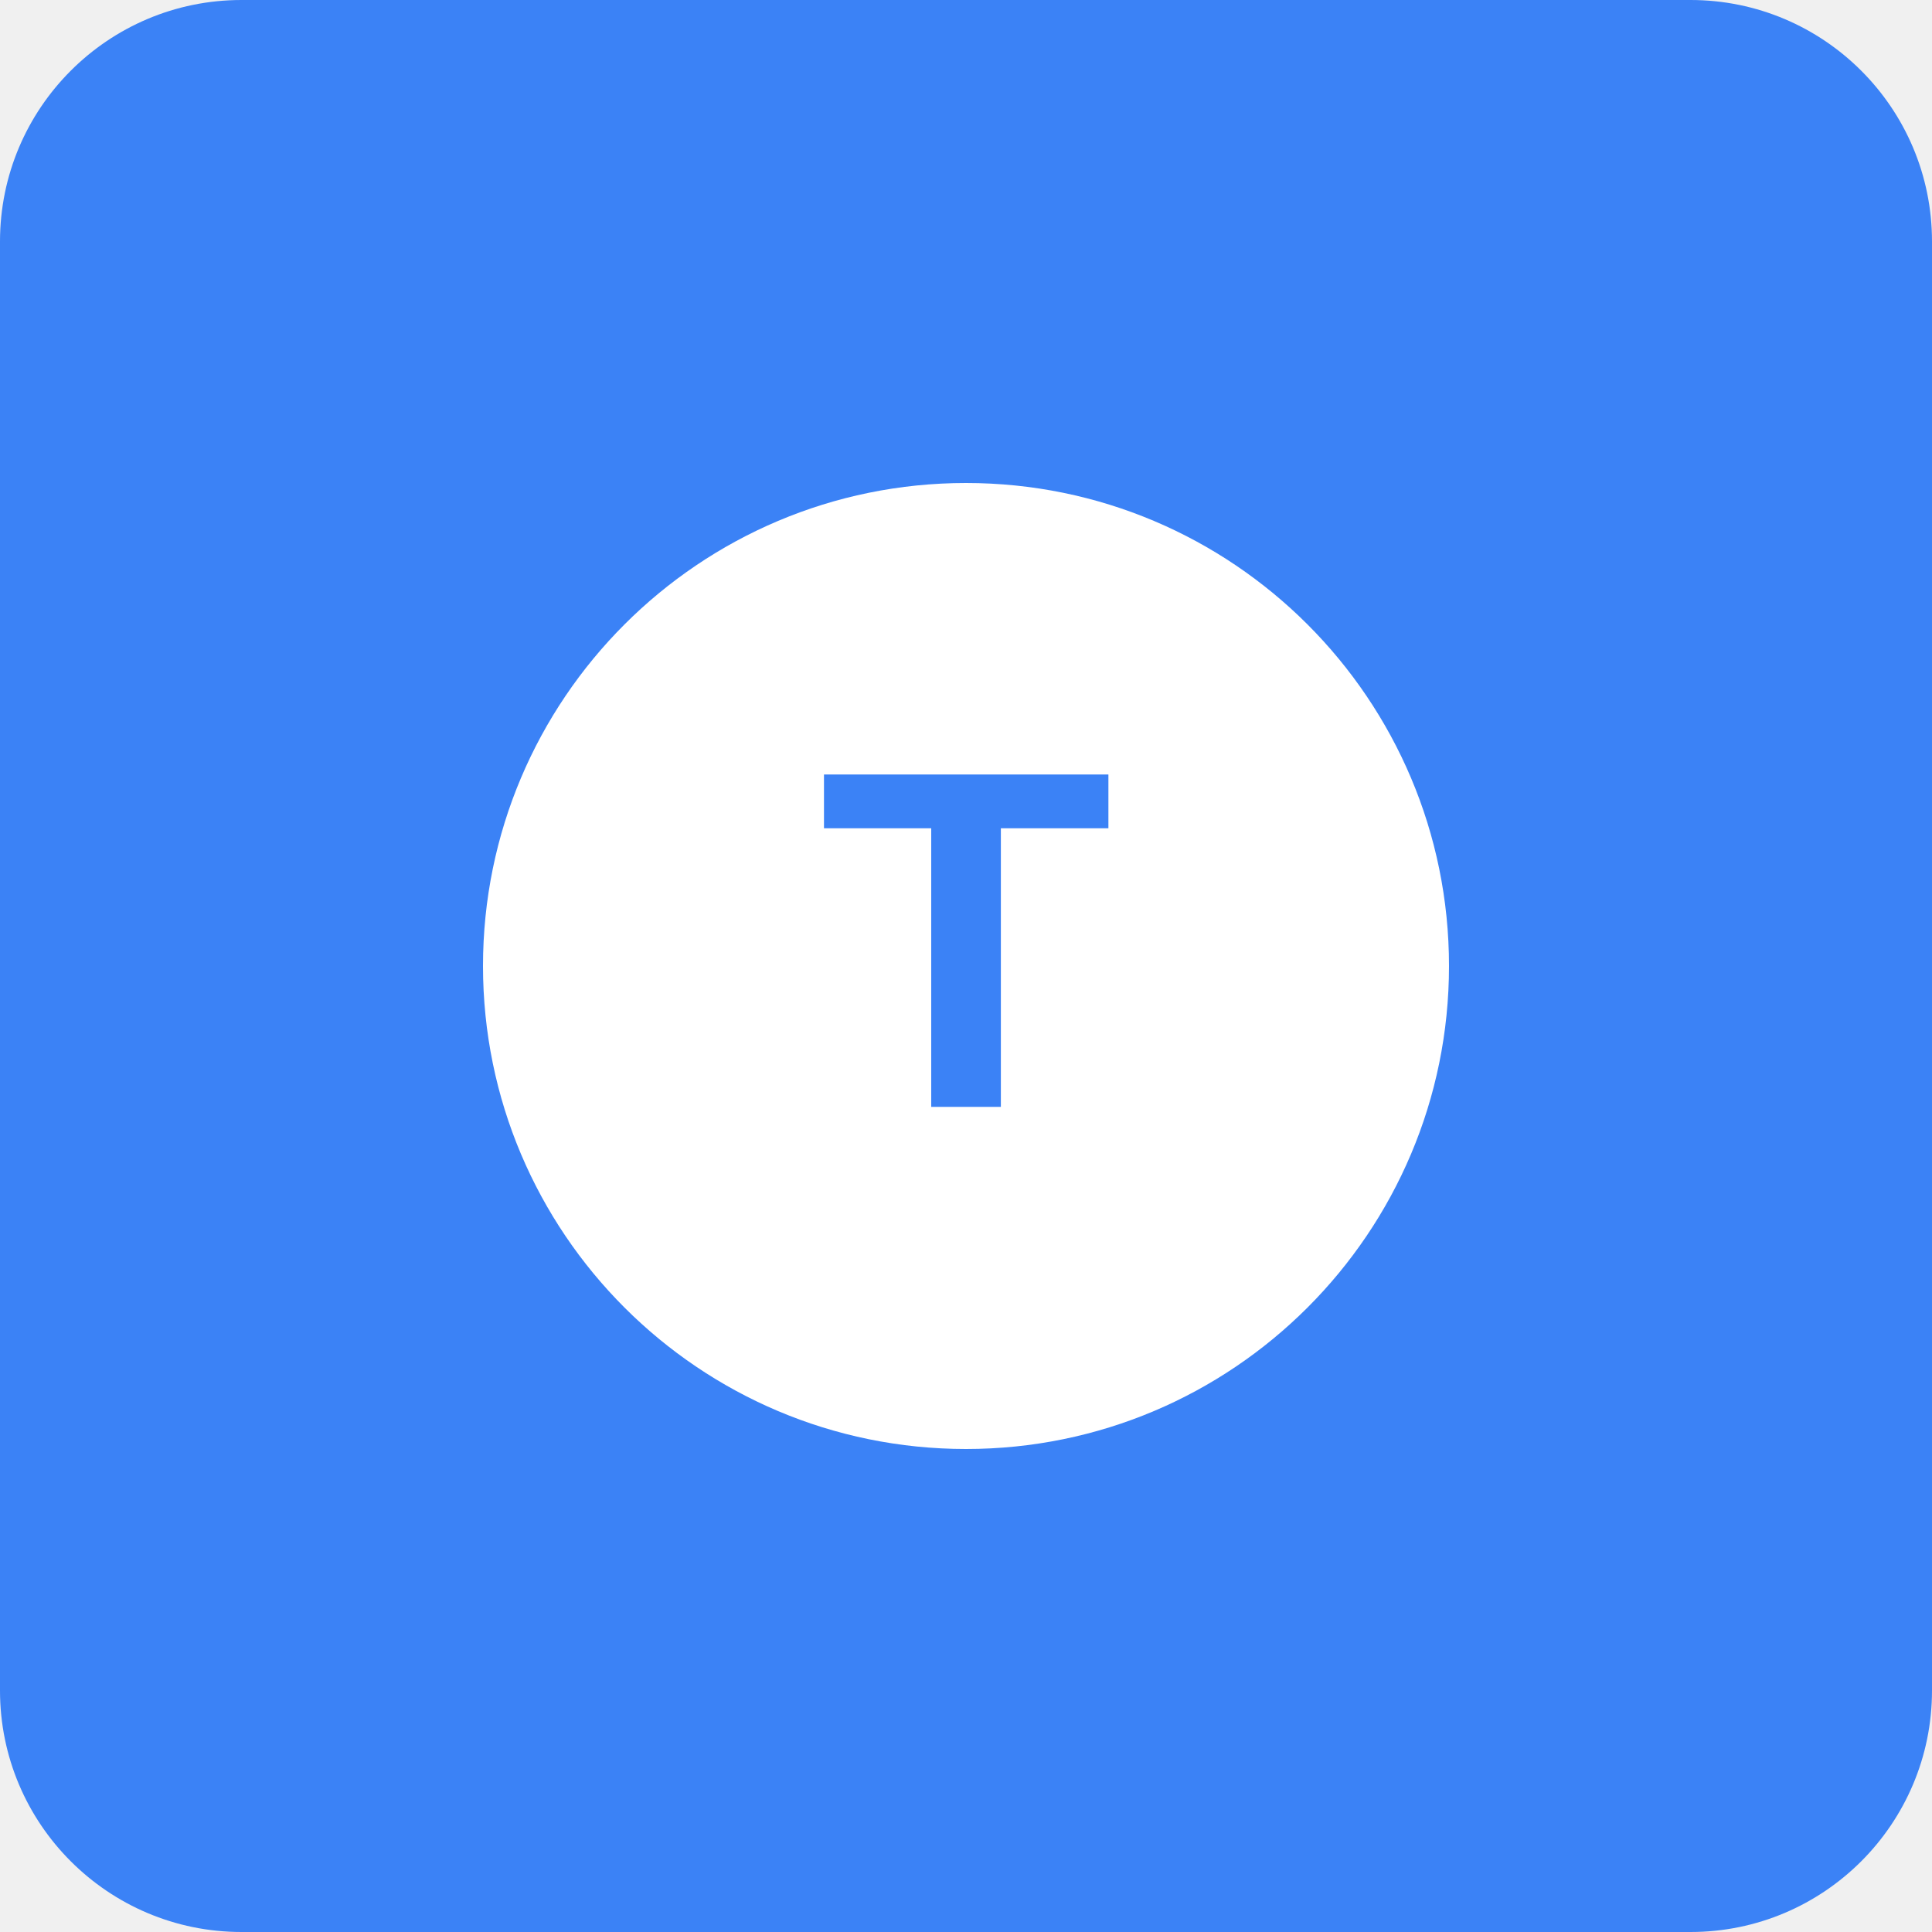
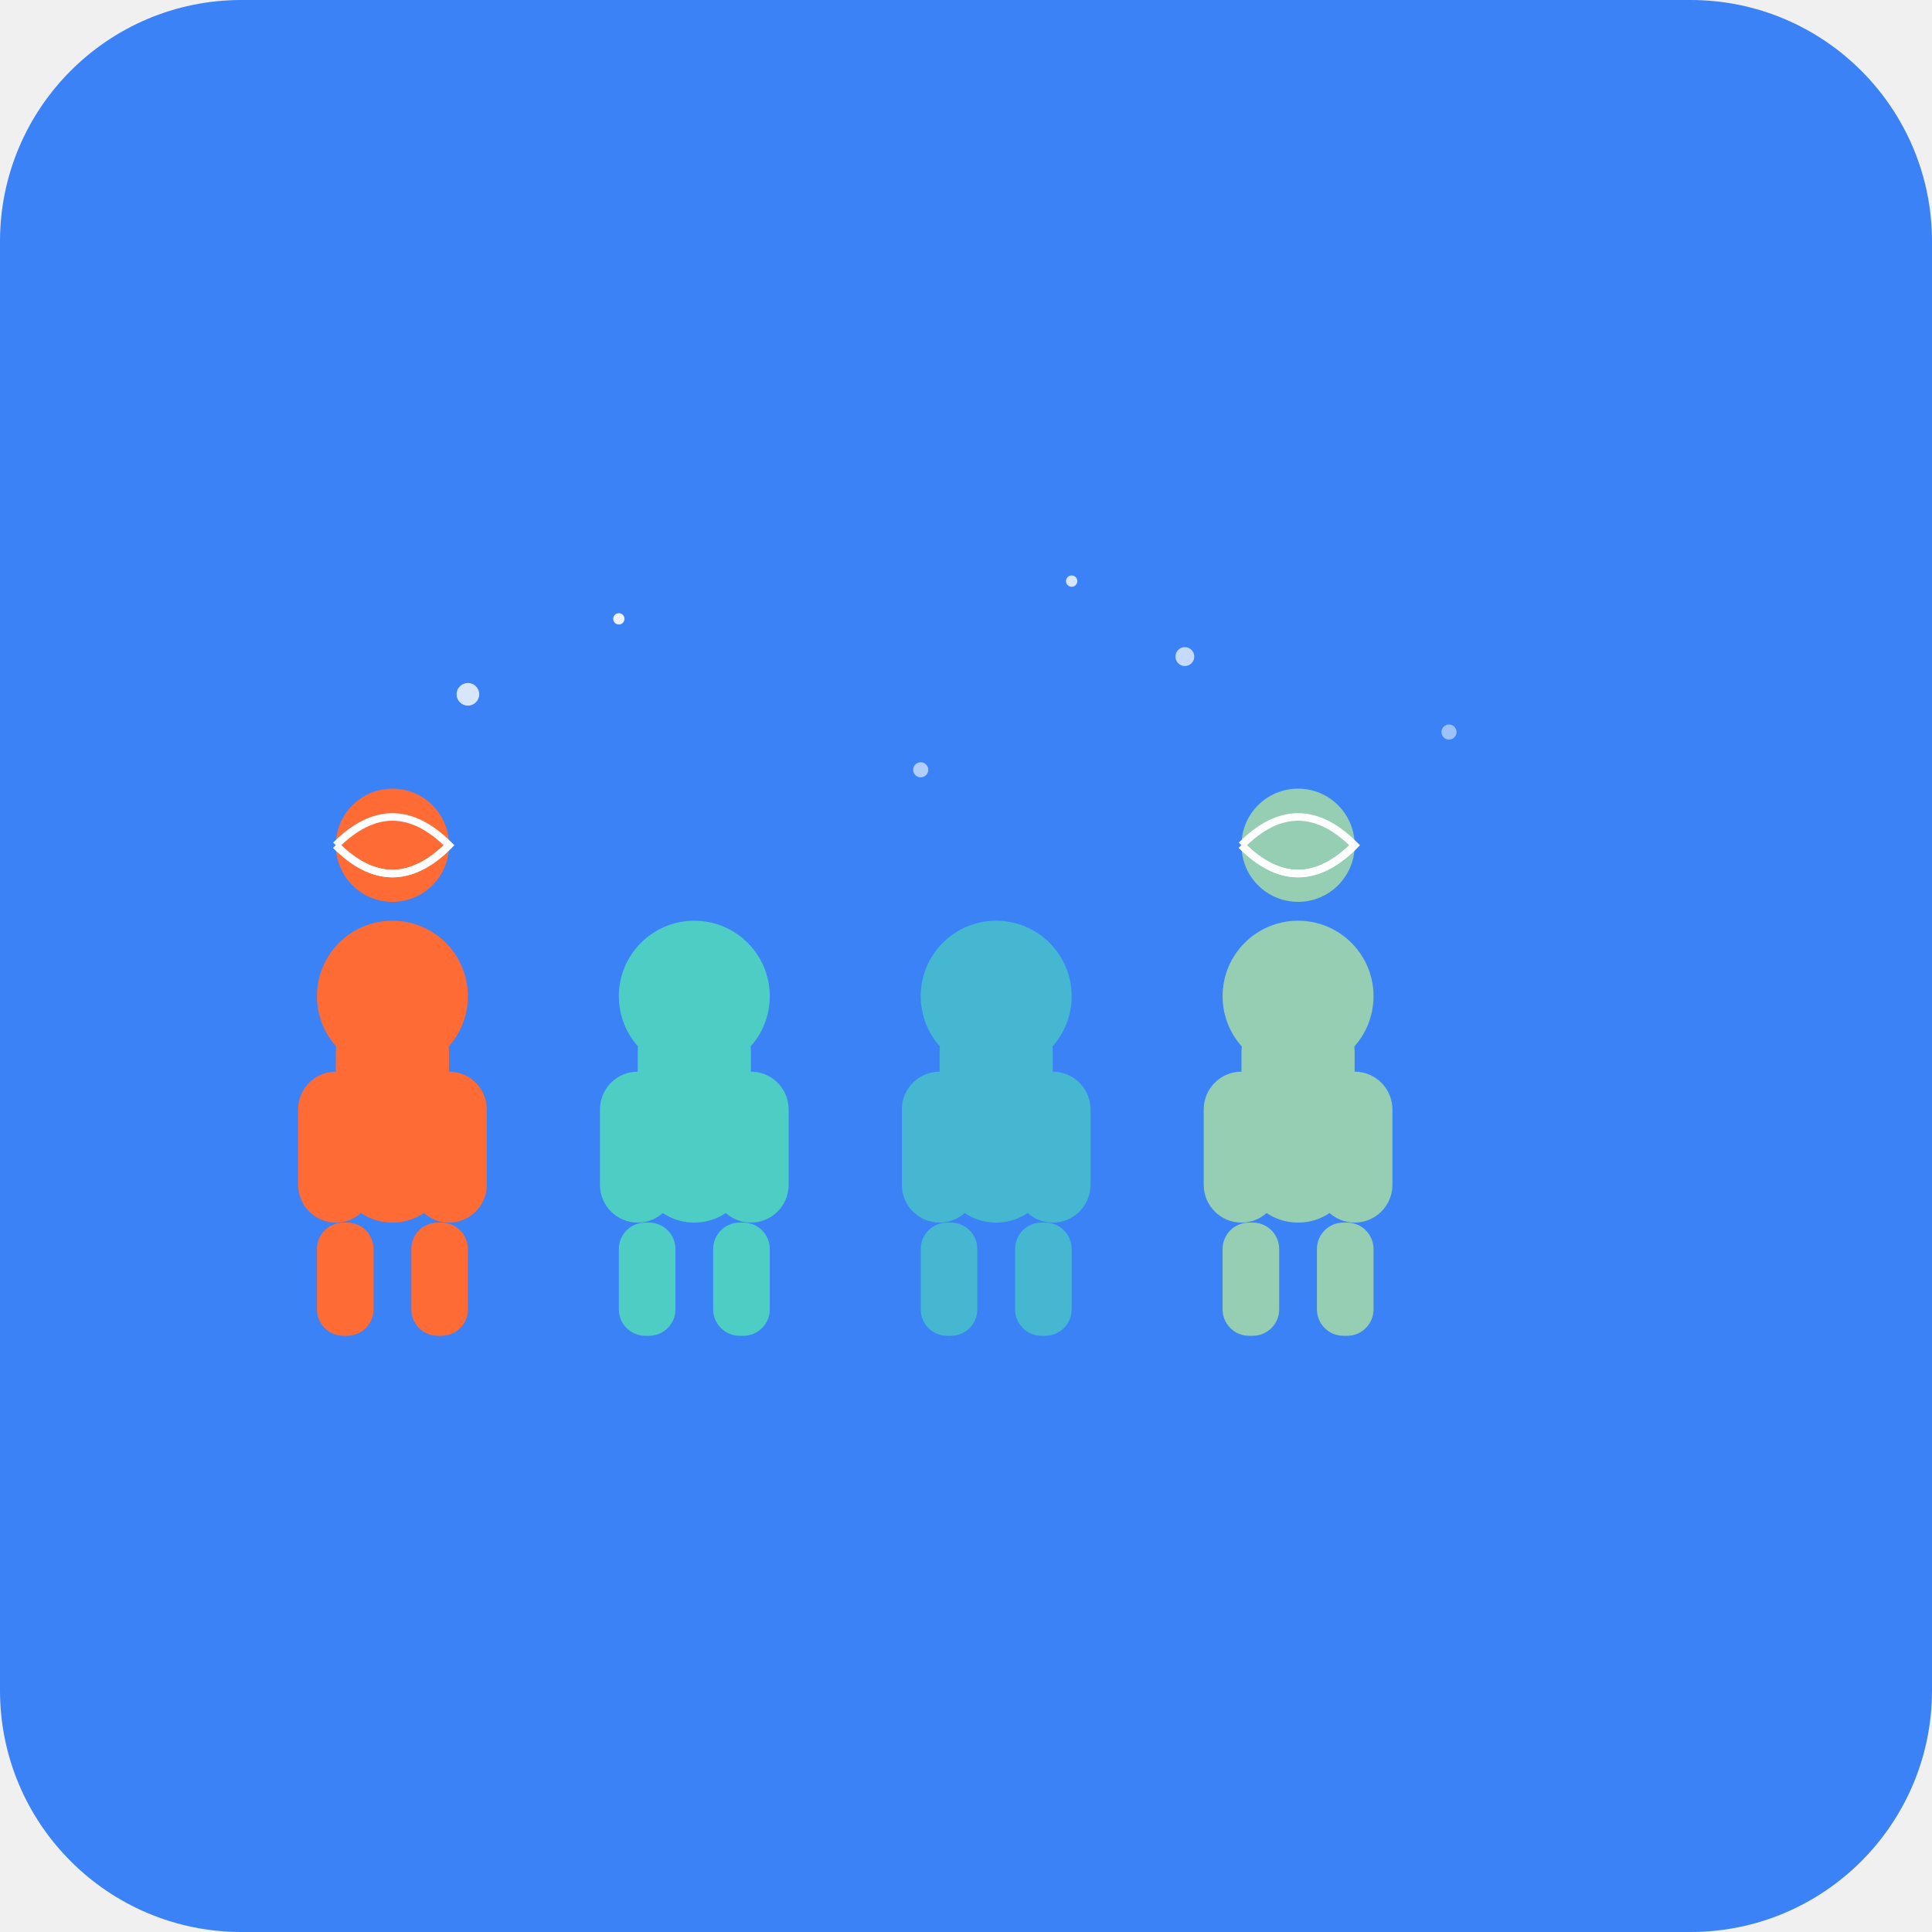
- <svg xmlns="http://www.w3.org/2000/svg" width="192" height="192" viewBox="0 0 192 192" fill="none">
-   <rect width="192" height="192" rx="24" fill="#3b82f6" />
-   <circle cx="96" cy="96" r="48" fill="white" />
-   <text x="96" y="110" text-anchor="middle" fill="#3b82f6" font-family="Arial, sans-serif" font-size="48" font-weight="bold">T</text>
+ <svg xmlns="http://www.w3.org/2000/svg" width="512" height="512" viewBox="0 0 512 512" fill="none">
+   <rect width="512" height="512" rx="64" fill="#3b82f6" />
+   <g transform="translate(64, 64)">
+     <g transform="translate(40, 200)">
+       <circle cx="0" cy="0" r="20" fill="#ff6b35" />
+       <rect x="-15" y="0" width="30" height="60" rx="15" fill="#ff6b35" />
+       <rect x="-25" y="20" width="20" height="40" rx="10" fill="#ff6b35" />
+       <rect x="5" y="20" width="20" height="40" rx="10" fill="#ff6b35" />
+       <rect x="-20" y="60" width="15" height="30" rx="7" fill="#ff6b35" />
+       <rect x="5" y="60" width="15" height="30" rx="7" fill="#ff6b35" />
+       <circle cx="0" cy="-40" r="15" fill="#ff6b35" />
+       <path d="M-15,-40 Q0,-55 15,-40 Q0,-25 -15,-40" fill="none" stroke="white" stroke-width="2" />
+       <path d="M-15,-40 Q0,-25 15,-40" fill="none" stroke="white" stroke-width="2" />
+     </g>
+     <g transform="translate(120, 200)">
+       <circle cx="0" cy="0" r="20" fill="#4ecdc4" />
+       <rect x="-15" y="0" width="30" height="60" rx="15" fill="#4ecdc4" />
+       <rect x="-25" y="20" width="20" height="40" rx="10" fill="#4ecdc4" />
+       <rect x="5" y="20" width="20" height="40" rx="10" fill="#4ecdc4" />
+       <rect x="-20" y="60" width="15" height="30" rx="7" fill="#4ecdc4" />
+       <rect x="5" y="60" width="15" height="30" rx="7" fill="#4ecdc4" />
+     </g>
+     <g transform="translate(200, 200)">
+       <circle cx="0" cy="0" r="20" fill="#45b7d1" />
+       <rect x="-15" y="0" width="30" height="60" rx="15" fill="#45b7d1" />
+       <rect x="-25" y="20" width="20" height="40" rx="10" fill="#45b7d1" />
+       <rect x="5" y="20" width="20" height="40" rx="10" fill="#45b7d1" />
+       <rect x="-20" y="60" width="15" height="30" rx="7" fill="#45b7d1" />
+       <rect x="5" y="60" width="15" height="30" rx="7" fill="#45b7d1" />
+     </g>
+     <g transform="translate(280, 200)">
+       <circle cx="0" cy="0" r="20" fill="#96ceb4" />
+       <rect x="-15" y="0" width="30" height="60" rx="15" fill="#96ceb4" />
+       <rect x="-25" y="20" width="20" height="40" rx="10" fill="#96ceb4" />
+       <rect x="5" y="20" width="20" height="40" rx="10" fill="#96ceb4" />
+       <rect x="-20" y="60" width="15" height="30" rx="7" fill="#96ceb4" />
+       <rect x="5" y="60" width="15" height="30" rx="7" fill="#96ceb4" />
+       <circle cx="0" cy="-40" r="15" fill="#96ceb4" />
+       <path d="M-15,-40 Q0,-55 15,-40 Q0,-25 -15,-40" fill="none" stroke="white" stroke-width="2" />
+       <path d="M-15,-40 Q0,-25 15,-40" fill="none" stroke="white" stroke-width="2" />
+     </g>
+     <circle cx="60" cy="120" r="3" fill="white" opacity="0.8" />
+     <circle cx="180" cy="140" r="2" fill="white" opacity="0.6" />
+     <circle cx="250" cy="110" r="2.5" fill="white" opacity="0.7" />
+     <circle cx="320" cy="130" r="2" fill="white" opacity="0.5" />
+     <circle cx="100" cy="100" r="1.5" fill="white" opacity="0.9" />
+     <circle cx="220" cy="90" r="1.5" fill="white" opacity="0.8" />
+   </g>
</svg>
